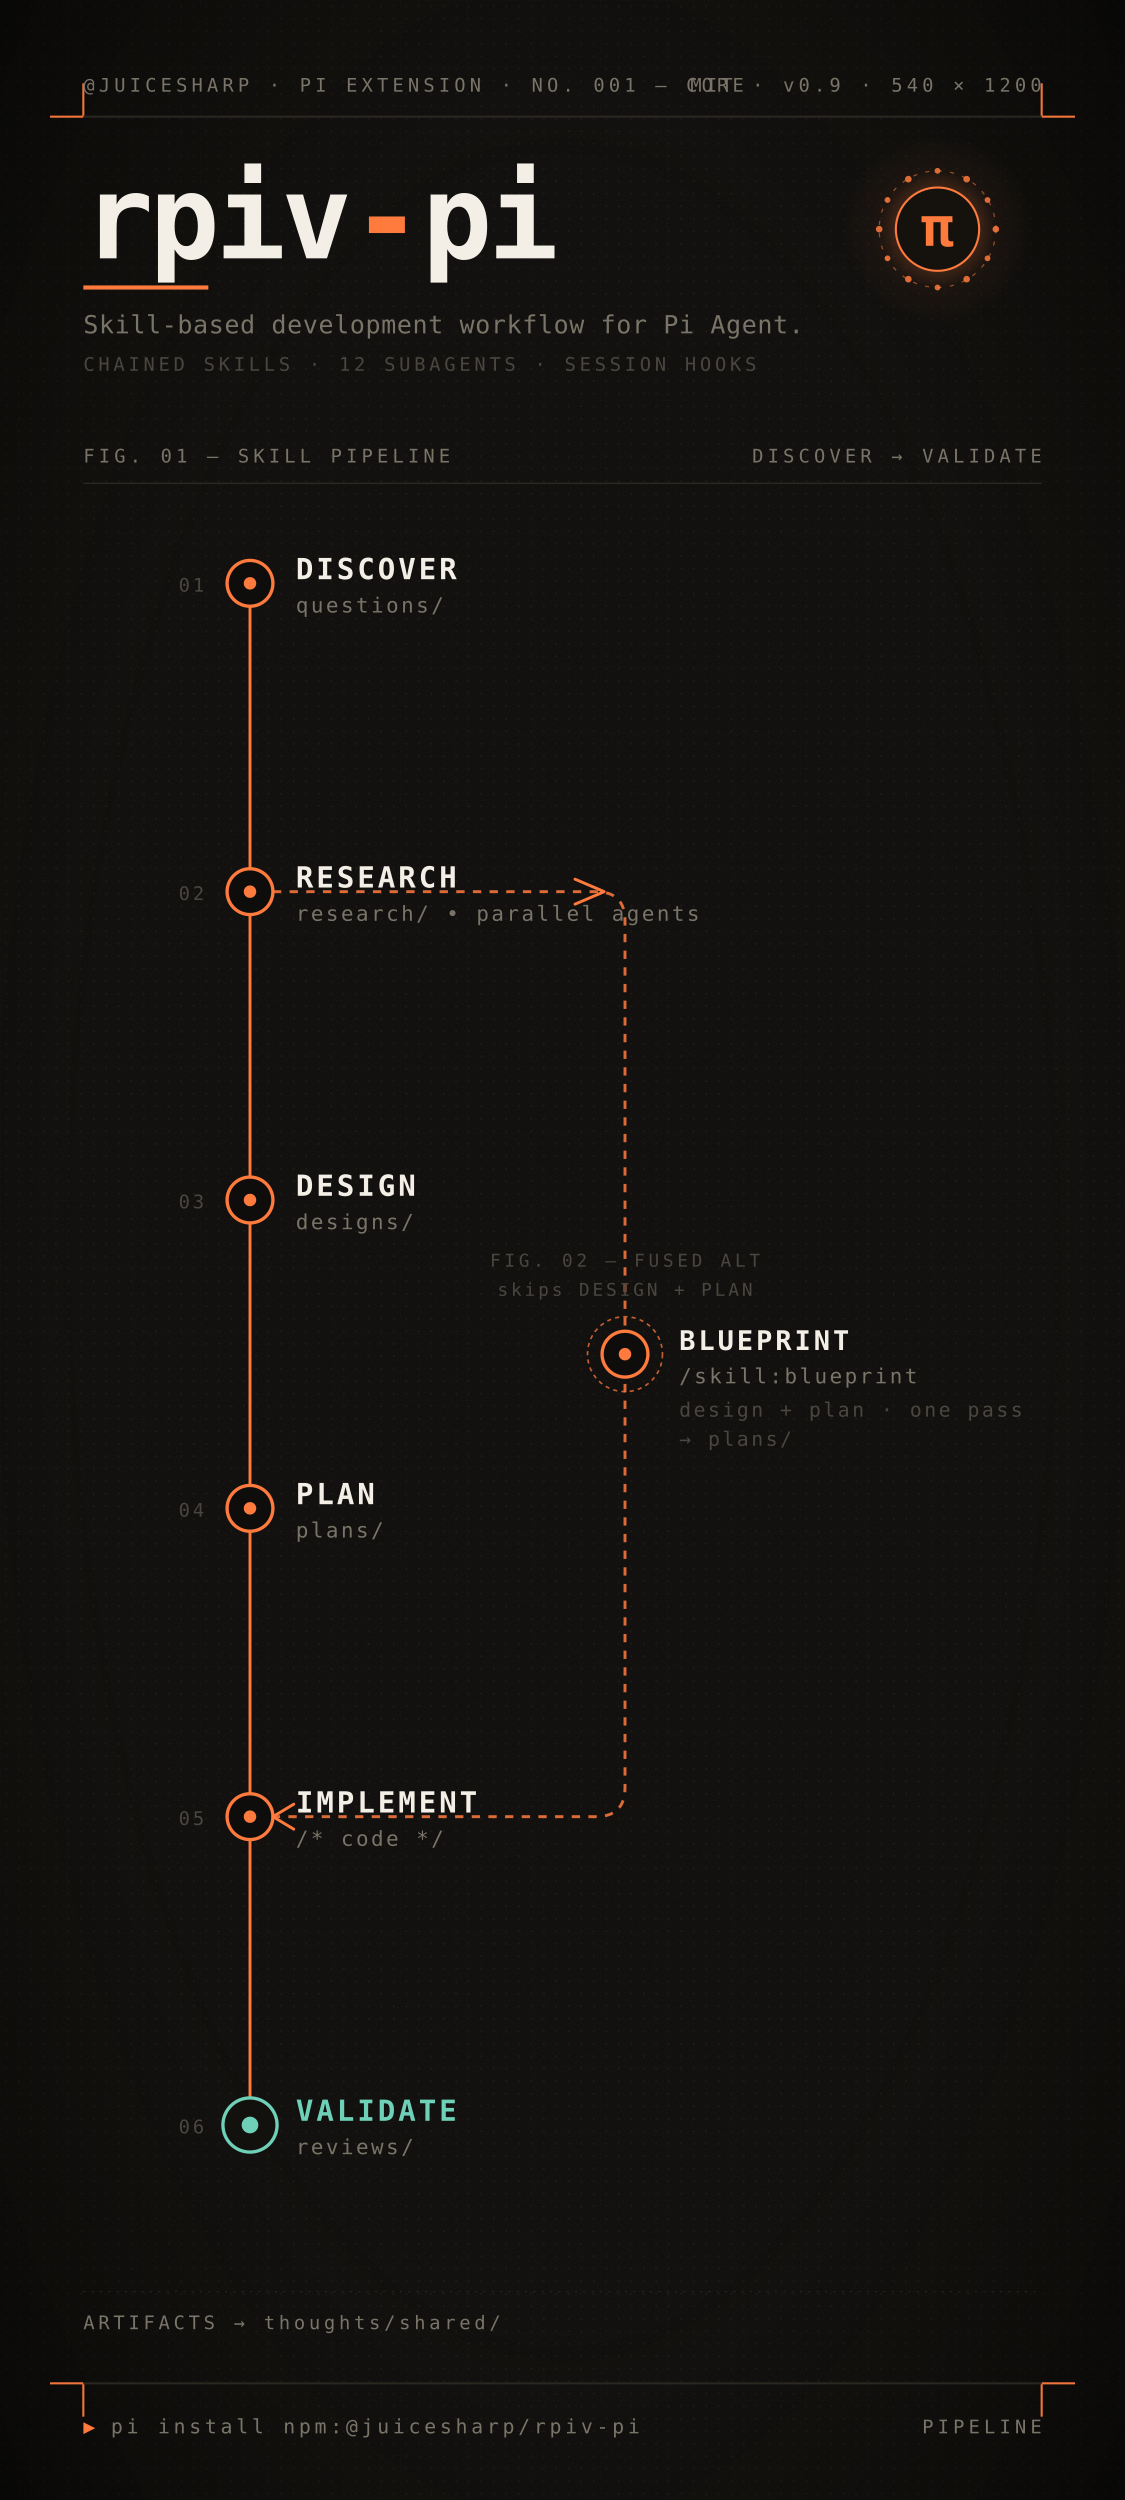
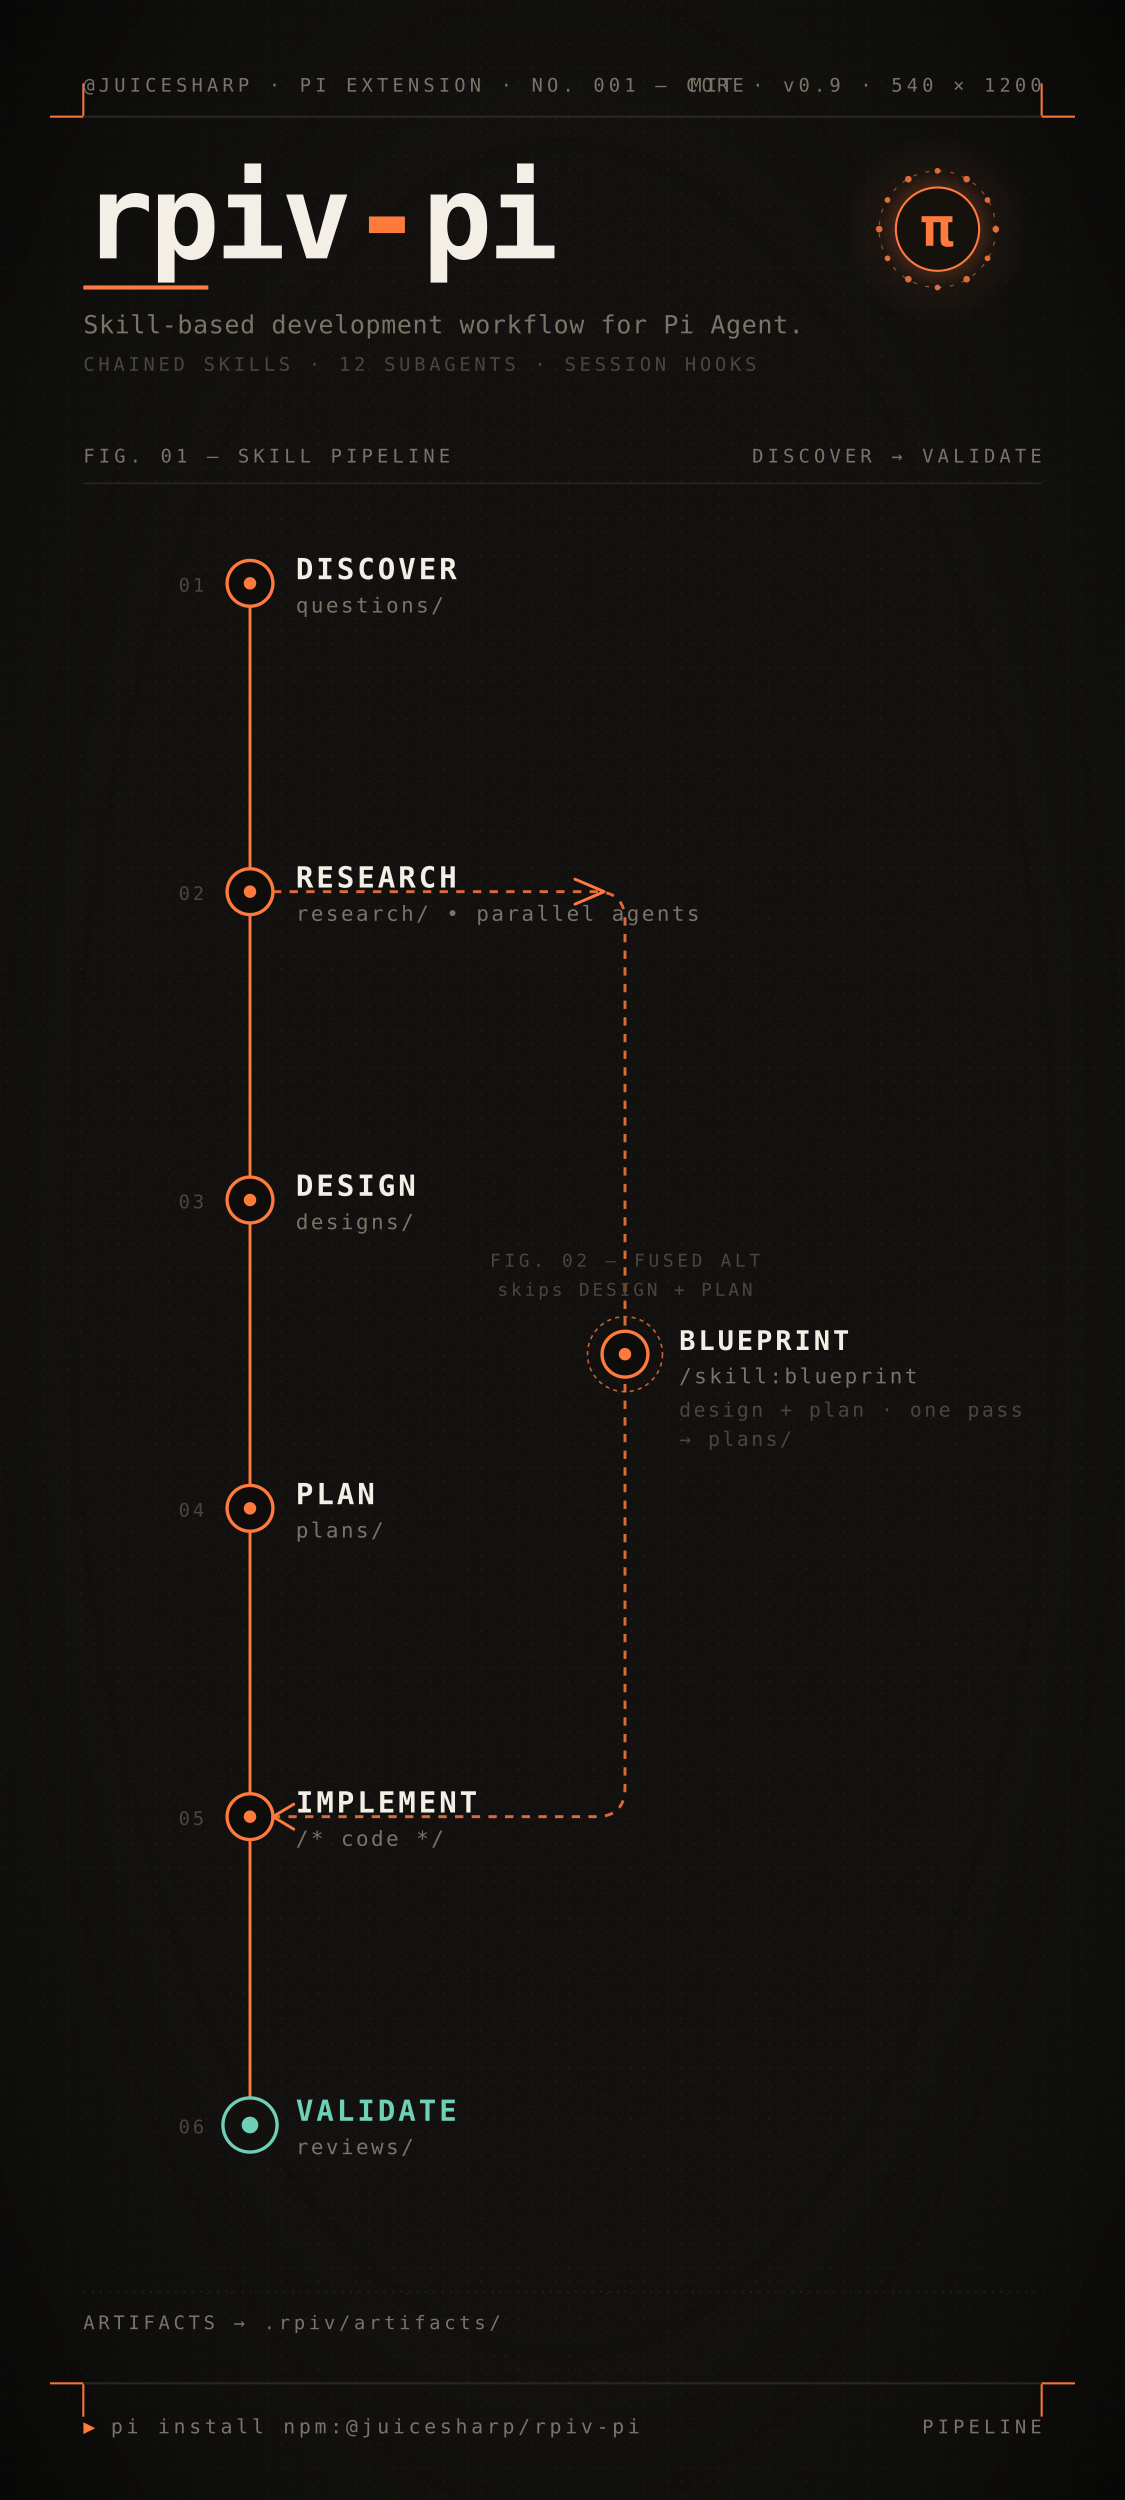
<svg xmlns="http://www.w3.org/2000/svg" viewBox="0 0 540 1200" role="img" aria-label="rpiv-pi — Skill-based development workflow for Pi Agent" preserveAspectRatio="xMidYMid meet">
  <defs>
    <style>
      .mono   { font-family: 'JetBrains Mono', 'Fira Code', 'SFMono-Regular', ui-monospace, Menlo, Consolas, monospace; }
      .ink    { fill: #F4EFE6; }
      .paper  { fill: #0E0D0B; }
      .muted  { fill: #7A7468; }
      .dim    { fill: #4A463F; }
      .accent { fill: #FF7A3D; }
      .mint   { fill: #6FD0B8; }
      .rule   { stroke: #2A2620; }
      .rule-bright { stroke: #FF7A3D; }
    </style>
    <filter id="grain" x="0" y="0" width="100%" height="100%">
      <feTurbulence type="fractalNoise" baseFrequency="1.4" numOctaves="2" seed="11" />
      <feColorMatrix values="0 0 0 0 0.96  0 0 0 0 0.94  0 0 0 0 0.88  0 0 0 0.06 0" />
    </filter>
    <pattern id="grid" width="32" height="32" patternUnits="userSpaceOnUse">
      <path d="M32 0 H0 V32" fill="none" stroke="#161411" stroke-width="0.5" />
    </pattern>
    <pattern id="dots" width="6" height="6" patternUnits="userSpaceOnUse">
      <circle cx="3" cy="3" r="0.6" fill="#231F1A" />
    </pattern>
    <radialGradient id="vignette" cx="50%" cy="50%" r="70%">
      <stop offset="60%" stop-color="#0E0D0B" stop-opacity="0" />
      <stop offset="100%" stop-color="#000" stop-opacity="0.55" />
    </radialGradient>
    <radialGradient id="piGlow" cx="50%" cy="50%" r="50%">
      <stop offset="0%" stop-color="#FF7A3D" stop-opacity="0.55" />
      <stop offset="60%" stop-color="#FF7A3D" stop-opacity="0.05" />
      <stop offset="100%" stop-color="#FF7A3D" stop-opacity="0" />
    </radialGradient>
  </defs>
  <rect width="540" height="1200" class="paper" />
  <rect width="540" height="1200" fill="url(#grid)" opacity="0.55" />
  <rect width="540" height="1200" fill="url(#dots)" opacity="0.4" />
  <rect width="540" height="1200" filter="url(#grain)" opacity="0.5" />
  <rect width="540" height="1200" fill="url(#vignette)" />
  <g class="rule-bright" stroke-width="1" fill="none" opacity="0.95">
    <path d="M24 56 L40 56 M40 40 L40 56" />
    <path d="M516 56 L500 56 M500 40 L500 56" />
    <path d="M24 1144 L40 1144 M40 1160 L40 1144" />
    <path d="M516 1144 L500 1144 M500 1160 L500 1144" />
  </g>
  <line x1="40" y1="56" x2="500" y2="56" class="rule" stroke-width="1" />
  <text class="mono muted" x="40" y="44" font-size="9" letter-spacing="2">@JUICESHARP · PI EXTENSION · NO. 001 – CORE</text>
  <text class="mono muted" x="500" y="44" font-size="9" letter-spacing="2" text-anchor="end">MIT · v0.9 · 540 × 1200</text>
  <text class="mono ink" x="40" y="124" font-size="56" font-weight="700" letter-spacing="-2">rpiv<tspan class="accent">-</tspan>pi</text>
  <line x1="40" y1="138" x2="100" y2="138" class="rule-bright" stroke-width="2" />
  <text class="mono muted" x="40" y="160" font-size="12" letter-spacing="0.3">Skill-based development workflow for Pi Agent.</text>
  <text class="mono dim" x="40" y="178" font-size="9" letter-spacing="1.8">CHAINED SKILLS · 12 SUBAGENTS · SESSION HOOKS</text>
  <g transform="translate(450 110)">
    <circle r="46" fill="url(#piGlow)" />
    <circle r="28" fill="none" stroke="#FF7A3D" stroke-width="0.6" opacity="0.55" stroke-dasharray="2 4" />
    <circle r="20" fill="#15120E" stroke="#FF7A3D" stroke-width="1" />
    <text class="mono accent" x="0" y="8" font-size="26" font-weight="700" text-anchor="middle">π</text>
    <g fill="#FF7A3D" opacity="0.85">
      <circle cx="28" cy="0" r="1.6" />
      <circle cx="24" cy="14" r="1.4" />
      <circle cx="14" cy="24" r="1.6" />
      <circle cx="0" cy="28" r="1.4" />
      <circle cx="-14" cy="24" r="1.6" />
      <circle cx="-24" cy="14" r="1.4" />
      <circle cx="-28" cy="0" r="1.6" />
      <circle cx="-24" cy="-14" r="1.4" />
      <circle cx="-14" cy="-24" r="1.6" />
      <circle cx="0" cy="-28" r="1.4" />
      <circle cx="14" cy="-24" r="1.6" />
      <circle cx="24" cy="-14" r="1.4" />
    </g>
  </g>
  <text class="mono muted" x="40" y="222" font-size="9" letter-spacing="2">FIG. 01 — SKILL PIPELINE</text>
  <text class="mono muted" x="500" y="222" font-size="9" letter-spacing="2" text-anchor="end">DISCOVER → VALIDATE</text>
  <line x1="40" y1="232" x2="500" y2="232" class="rule" stroke-width="0.75" />
  <line x1="120" y1="280" x2="120" y2="1020" class="rule-bright" stroke-width="1.4" />
  <path d="M112 1010 L120 1024 L128 1010" fill="none" stroke="#FF7A3D" stroke-width="1.6" stroke-linejoin="round" stroke-linecap="round" />
  <g>
    <g transform="translate(120 280)">
      <circle r="11" fill="#0E0D0B" stroke="#FF7A3D" stroke-width="1.6" />
      <circle r="3" fill="#FF7A3D" />
      <text class="mono dim" x="-22" y="4" font-size="9" letter-spacing="1.4" text-anchor="end">01</text>
      <text class="mono ink" x="22" y="-2" font-size="14" letter-spacing="1.4" font-weight="700">DISCOVER</text>
      <text class="mono muted" x="22" y="14" font-size="10" letter-spacing="1.2">questions/</text>
    </g>
    <g transform="translate(120 428)">
      <circle r="11" fill="#0E0D0B" stroke="#FF7A3D" stroke-width="1.6" />
      <circle r="3" fill="#FF7A3D" />
      <text class="mono dim" x="-22" y="4" font-size="9" letter-spacing="1.4" text-anchor="end">02</text>
      <text class="mono ink" x="22" y="-2" font-size="14" letter-spacing="1.4" font-weight="700">RESEARCH</text>
      <text class="mono muted" x="22" y="14" font-size="10" letter-spacing="1.2">research/  • parallel agents</text>
    </g>
    <g transform="translate(120 576)">
      <circle r="11" fill="#0E0D0B" stroke="#FF7A3D" stroke-width="1.6" />
      <circle r="3" fill="#FF7A3D" />
      <text class="mono dim" x="-22" y="4" font-size="9" letter-spacing="1.4" text-anchor="end">03</text>
      <text class="mono ink" x="22" y="-2" font-size="14" letter-spacing="1.4" font-weight="700">DESIGN</text>
      <text class="mono muted" x="22" y="14" font-size="10" letter-spacing="1.2">designs/</text>
    </g>
    <g transform="translate(120 724)">
      <circle r="11" fill="#0E0D0B" stroke="#FF7A3D" stroke-width="1.6" />
      <circle r="3" fill="#FF7A3D" />
      <text class="mono dim" x="-22" y="4" font-size="9" letter-spacing="1.4" text-anchor="end">04</text>
      <text class="mono ink" x="22" y="-2" font-size="14" letter-spacing="1.4" font-weight="700">PLAN</text>
      <text class="mono muted" x="22" y="14" font-size="10" letter-spacing="1.2">plans/</text>
    </g>
    <g transform="translate(120 872)">
      <circle r="11" fill="#0E0D0B" stroke="#FF7A3D" stroke-width="1.6" />
      <circle r="3" fill="#FF7A3D" />
      <text class="mono dim" x="-22" y="4" font-size="9" letter-spacing="1.4" text-anchor="end">05</text>
      <text class="mono ink" x="22" y="-2" font-size="14" letter-spacing="1.4" font-weight="700">IMPLEMENT</text>
      <text class="mono muted" x="22" y="14" font-size="10" letter-spacing="1.2">/* code */</text>
    </g>
    <g transform="translate(120 1020)">
      <circle r="13" fill="#13110D" stroke="#6FD0B8" stroke-width="1.6" />
      <circle r="4" fill="#6FD0B8" />
      <text class="mono dim" x="-22" y="4" font-size="9" letter-spacing="1.4" text-anchor="end">06</text>
      <text class="mono mint" x="22" y="-2" font-size="14" letter-spacing="1.4" font-weight="700">VALIDATE</text>
      <text class="mono muted" x="22" y="14" font-size="10" letter-spacing="1.2">reviews/</text>
    </g>
  </g>
  <g>
    <path d="M 131 428 H 286 Q 300 428 300 442 V 858 Q 300 872 286 872 H 131" fill="none" stroke="#FF7A3D" stroke-width="1.4" stroke-dasharray="4 4" opacity="0.85" />
    <path d="M276 422 L290 428 L276 434" fill="none" stroke="#FF7A3D" stroke-width="1.4" stroke-linejoin="round" stroke-linecap="round" />
    <path d="M141 866 L131 872 L141 878" fill="none" stroke="#FF7A3D" stroke-width="1.4" stroke-linejoin="round" stroke-linecap="round" />
    <text class="mono dim" x="300" y="608" font-size="8.5" letter-spacing="1.8" text-anchor="middle">FIG. 02 — FUSED ALT</text>
    <text class="mono dim" x="300" y="622" font-size="8.5" letter-spacing="1.4" text-anchor="middle">skips DESIGN + PLAN</text>
    <g transform="translate(300 650)">
      <circle r="18" fill="none" stroke="#FF7A3D" stroke-width="0.8" stroke-dasharray="2 2" opacity="0.75" />
      <circle r="11" fill="#0E0D0B" stroke="#FF7A3D" stroke-width="1.6" />
      <circle r="3" fill="#FF7A3D" />
      <text class="mono ink" x="26" y="-2" font-size="13" letter-spacing="1.4" font-weight="700">BLUEPRINT</text>
      <text class="mono muted" x="26" y="14" font-size="10" letter-spacing="1.2">/skill:blueprint</text>
      <text class="mono dim" x="26" y="30" font-size="9.5" letter-spacing="1.2">design + plan · one pass</text>
      <text class="mono dim" x="26" y="44" font-size="9.5" letter-spacing="1.2">→ plans/</text>
    </g>
  </g>
  <line x1="40" y1="1100" x2="500" y2="1100" class="rule" stroke-width="0.5" stroke-dasharray="1 3" />
-   <text class="mono muted" x="40" y="1118" font-size="9" letter-spacing="1.8">ARTIFACTS → thoughts/shared/</text>
+   <text class="mono muted" x="40" y="1118" font-size="9" letter-spacing="1.8">ARTIFACTS → .rpiv/artifacts/</text>
  <line x1="40" y1="1144" x2="500" y2="1144" class="rule" stroke-width="1" />
  <text class="mono muted" x="40" y="1168" font-size="9.5" letter-spacing="1.8">
    <tspan class="accent">▶</tspan>  pi install npm:@juicesharp/rpiv-pi
  </text>
  <text class="mono muted" x="500" y="1168" font-size="9" letter-spacing="2" text-anchor="end">PIPELINE</text>
</svg>
